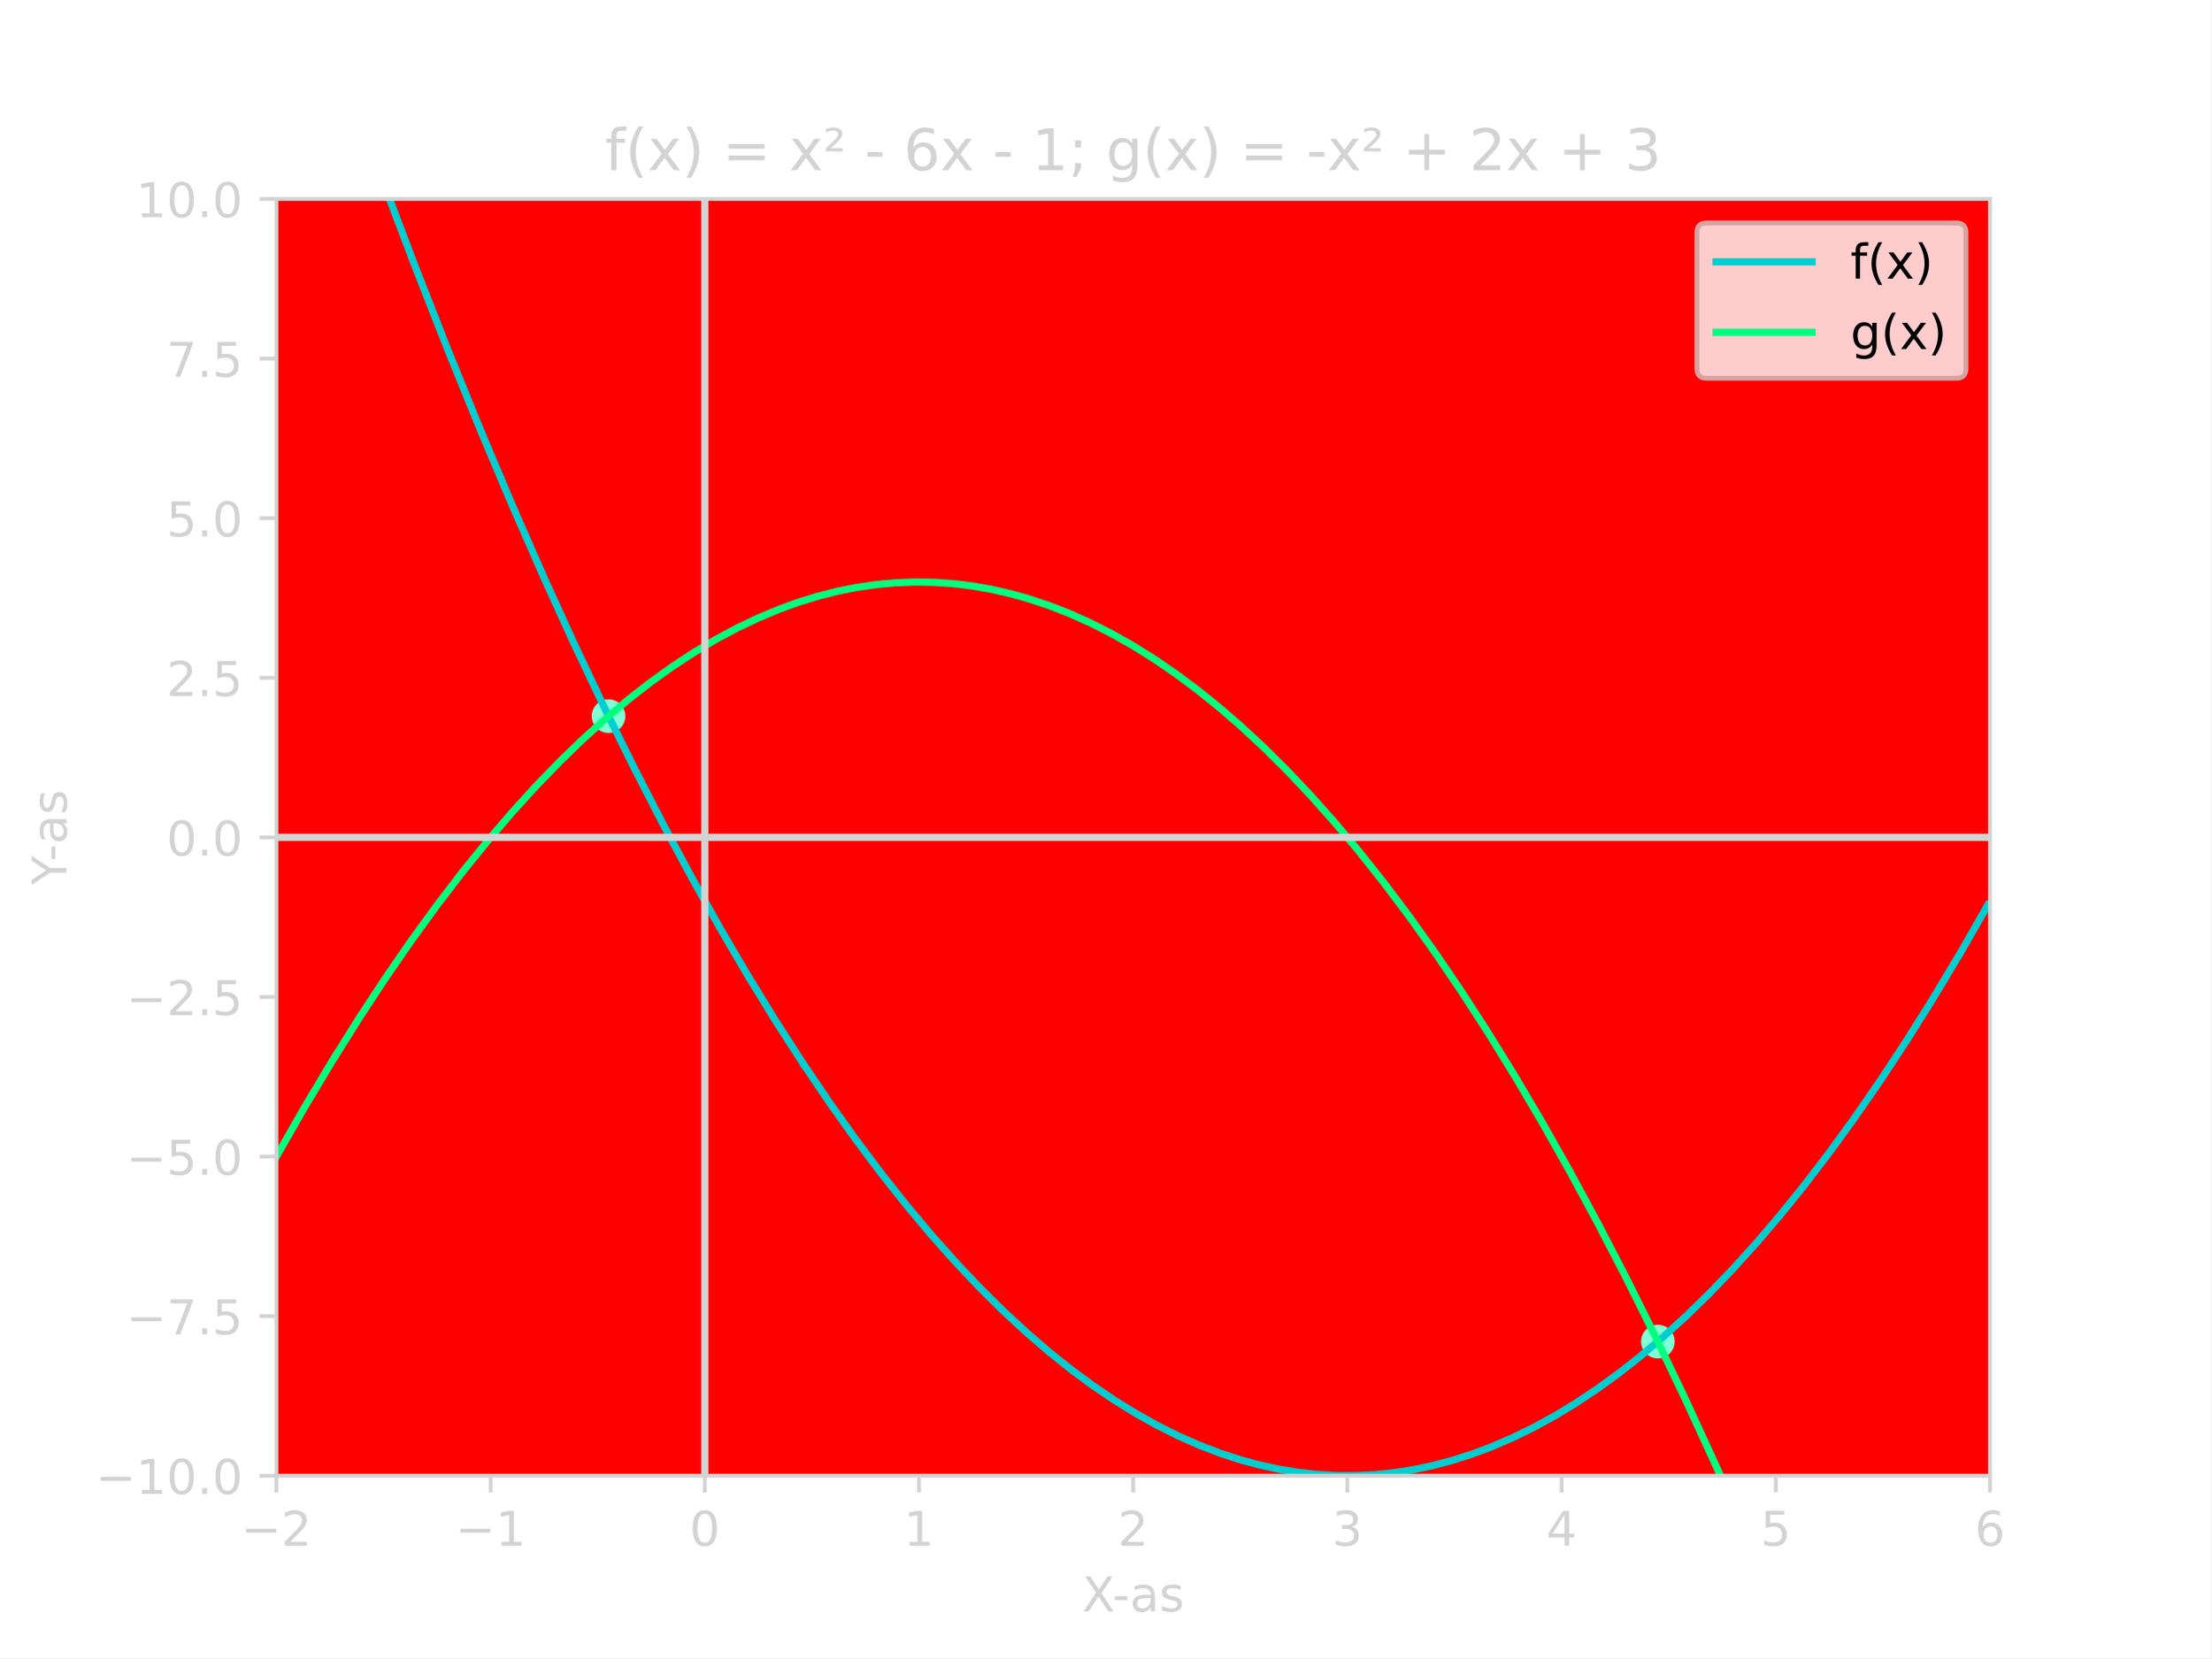
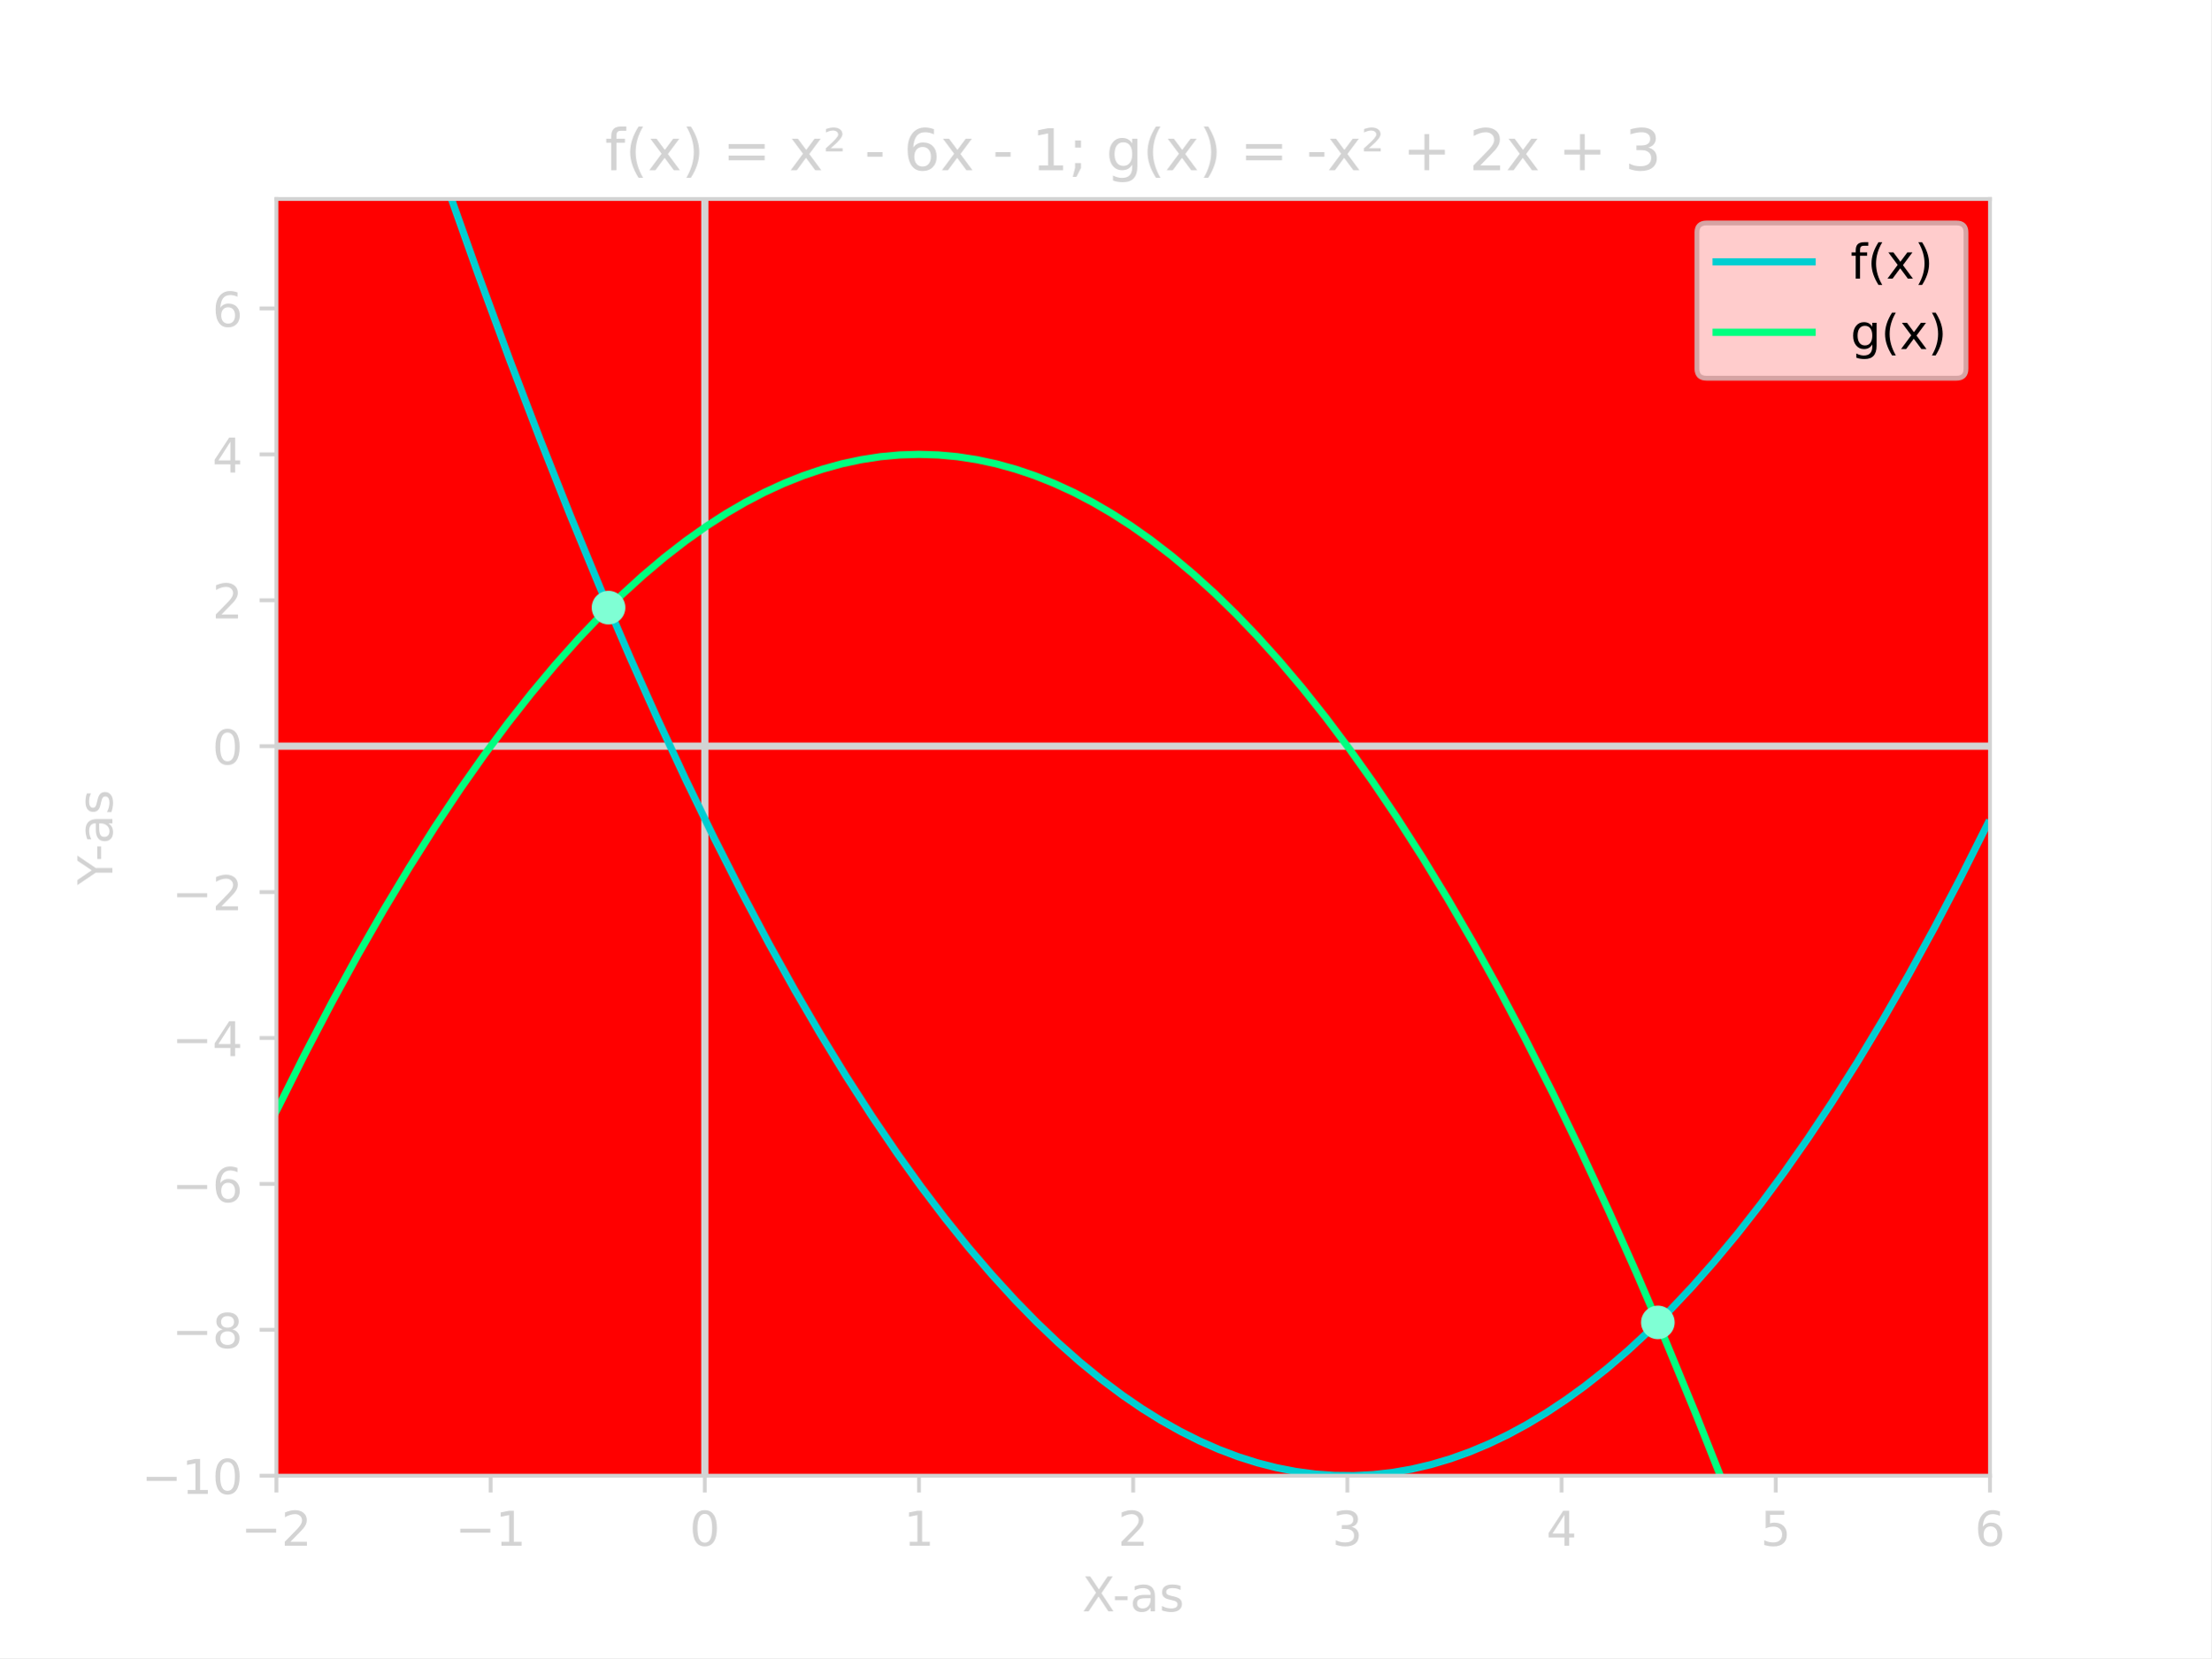
<svg xmlns="http://www.w3.org/2000/svg" xmlns:xlink="http://www.w3.org/1999/xlink" width="460.8pt" height="345.6pt" viewBox="0 0 460.8 345.6" version="1.1">
  <defs>
    <style type="text/css">*{stroke-linejoin: round; stroke-linecap: butt}</style>
  </defs>
  <g id="figure_1">
    <g id="patch_1">
      <path d="M 0 345.6  L 460.8 345.6  L 460.8 0  L 0 0  z " style="fill: #ffffff" />
    </g>
    <g id="axes_1">
      <g id="patch_2">
        <path d="M 57.6 307.584  L 414.72 307.584  L 414.72 41.472  L 57.6 41.472  z " style="fill: #ff0000" />
      </g>
-       <g id="PathCollection_1">
-         <defs>
-           <path id="m3a61502bee" d="M 0 3  C 0.796 3 1.559 2.684 2.121 2.121  C 2.684 1.559 3 0.796 3 0  C 3 -0.796 2.684 -1.559 2.121 -2.121  C 1.559 -2.684 0.796 -3 0 -3  C -0.796 -3 -1.559 -2.684 -2.121 -2.121  C -2.684 -1.559 -3 -0.796 -3 0  C -3 0.796 -2.684 1.559 -2.121 2.121  C -1.559 2.684 -0.796 3 0 3  z " style="stroke: #7fffd4" />
-         </defs>
-         <g clip-path="url(#pe53ef57e23)">
-           <use xlink:href="#m3a61502bee" x="126.815" y="149.261" style="fill: #7fffd4; stroke: #7fffd4" />
-           <use xlink:href="#m3a61502bee" x="345.505" y="279.629" style="fill: #7fffd4; stroke: #7fffd4" />
-         </g>
+       <g id="LineCollection_1">
+         <path d="M 57.6 155.52  L 414.72 155.52  " clip-path="url(#p150424affe)" style="fill: none; stroke: #d3d3d3; stroke-width: 1.5" />
+       </g>
+       <g id="LineCollection_2">
+         <path d="M 146.88 307.584  L 146.88 41.472  " clip-path="url(#p150424affe)" style="fill: none; stroke: #d3d3d3; stroke-width: 1.5" />
+       </g>
+       <g id="line2d_1">
+         <path d="M 79.707 -1  L 86.17 18.516  L 92.866 38.064  L 99.562 56.928  L 106.258 75.107  L 112.507 91.457  L 118.757 107.211  L 125.006 122.369  L 131.256 136.93  L 137.059 149.918  L 142.862 162.392  L 148.666 174.352  L 154.469 185.797  L 160.272 196.729  L 165.629 206.364  L 170.986 215.561  L 176.342 224.32  L 181.699 232.641  L 187.056 240.524  L 191.966 247.365  L 196.877 253.839  L 201.787 259.944  L 206.698 265.681  L 211.608 271.051  L 216.072 275.613  L 220.536 279.87  L 225 283.824  L 229.464 287.474  L 233.928 290.819  L 237.946 293.57  L 241.963 296.074  L 245.981 298.332  L 249.998 300.344  L 254.016 302.11  L 258.034 303.629  L 262.051 304.902  L 266.069 305.928  L 270.086 306.708  L 274.104 307.242  L 278.122 307.529  L 282.139 307.57  L 286.157 307.365  L 290.174 306.913  L 294.192 306.215  L 298.21 305.271  L 302.227 304.08  L 306.245 302.643  L 310.262 300.96  L 314.28 299.03  L 318.298 296.854  L 322.315 294.432  L 326.333 291.763  L 330.35 288.848  L 334.814 285.32  L 339.278 281.488  L 343.742 277.352  L 348.206 272.912  L 352.67 268.167  L 357.134 263.119  L 362.045 257.214  L 366.955 250.942  L 371.866 244.301  L 376.776 237.292  L 381.686 229.916  L 387.043 221.449  L 392.4 212.544  L 397.757 203.201  L 403.114 193.42  L 408.47 183.202  L 414.274 171.637  L 414.274 171.637  " clip-path="url(#p150424affe)" style="fill: none; stroke: #00ced1; stroke-width: 1.5; stroke-linecap: square" />
+       </g>
+       <g id="line2d_2">
+         <path d="M 57.6 231.552  L 63.403 219.948  L 69.206 208.858  L 74.563 199.077  L 79.92 189.734  L 85.277 180.83  L 90.634 172.363  L 95.99 164.334  L 100.901 157.358  L 105.811 150.751  L 110.722 144.512  L 115.632 138.641  L 120.542 133.138  L 125.006 128.454  L 129.47 124.075  L 133.934 119.999  L 138.398 116.228  L 142.862 112.761  L 147.326 109.598  L 151.344 107.012  L 155.362 104.671  L 159.379 102.577  L 163.397 100.73  L 167.414 99.129  L 171.432 97.774  L 175.45 96.665  L 179.467 95.803  L 183.485 95.187  L 187.502 94.818  L 191.52 94.694  L 195.538 94.818  L 199.555 95.187  L 203.573 95.803  L 207.59 96.665  L 211.608 97.774  L 215.626 99.129  L 219.643 100.73  L 223.661 102.577  L 227.678 104.671  L 231.696 107.012  L 235.714 109.598  L 239.731 112.431  L 244.195 115.868  L 248.659 119.609  L 253.123 123.653  L 257.587 128.002  L 262.051 132.656  L 266.515 137.613  L 271.426 143.417  L 276.336 149.59  L 281.246 156.13  L 286.157 163.038  L 291.067 170.314  L 296.424 178.672  L 301.781 187.467  L 307.138 196.7  L 312.494 206.372  L 317.851 216.481  L 323.654 227.927  L 329.458 239.887  L 335.261 252.36  L 341.064 265.348  L 347.314 279.91  L 353.563 295.068  L 359.813 310.821  L 366.062 327.171  L 372.312 344.117  L 373.21 346.6  L 373.21 346.6  " clip-path="url(#p150424affe)" style="fill: none; stroke: #00ff7f; stroke-width: 1.5; stroke-linecap: square" />
      </g>
      <g id="matplotlib.axis_1">
        <g id="xtick_1">
-           <g id="line2d_1">
+           <g id="line2d_3">
            <defs>
-               <path id="m8396f45850" d="M 0 0  L 0 3.5  " style="stroke: #d3d3d3; stroke-width: 0.8" />
+               <path id="m78f87a40f0" d="M 0 0  L 0 3.5  " style="stroke: #d3d3d3; stroke-width: 0.8" />
            </defs>
            <g>
-               <use xlink:href="#m8396f45850" x="57.6" y="307.584" style="fill: #d3d3d3; stroke: #d3d3d3; stroke-width: 0.8" />
+               <use xlink:href="#m78f87a40f0" x="57.6" y="307.584" style="fill: #d3d3d3; stroke: #d3d3d3; stroke-width: 0.8" />
            </g>
          </g>
          <g id="text_1">
-             <g style="fill: #d3d3d3" transform="translate(50.22891 322.1824)scale(0.1 -0.1)">
+             <g style="fill: #d3d3d3" transform="translate(50.22891 322.1824) scale(0.1 -0.1)">
              <defs>
                <path id="DejaVuSans-2212" d="M 678 2272  L 4684 2272  L 4684 1741  L 678 1741  L 678 2272  z " transform="scale(0.015625)" />
                <path id="DejaVuSans-32" d="M 1228 531  L 3431 531  L 3431 0  L 469 0  L 469 531  Q 828 903 1448 1529  Q 2069 2156 2228 2338  Q 2531 2678 2651 2914  Q 2772 3150 2772 3378  Q 2772 3750 2511 3984  Q 2250 4219 1831 4219  Q 1534 4219 1204 4116  Q 875 4013 500 3803  L 500 4441  Q 881 4594 1212 4672  Q 1544 4750 1819 4750  Q 2544 4750 2975 4387  Q 3406 4025 3406 3419  Q 3406 3131 3298 2873  Q 3191 2616 2906 2266  Q 2828 2175 2409 1742  Q 1991 1309 1228 531  z " transform="scale(0.015625)" />
              </defs>
              <use xlink:href="#DejaVuSans-2212" />
              <use xlink:href="#DejaVuSans-32" x="83.789" />
            </g>
          </g>
        </g>
        <g id="xtick_2">
-           <g id="line2d_2">
-             <g>
-               <use xlink:href="#m8396f45850" x="102.24" y="307.584" style="fill: #d3d3d3; stroke: #d3d3d3; stroke-width: 0.8" />
+           <g id="line2d_4">
+             <g>
+               <use xlink:href="#m78f87a40f0" x="102.24" y="307.584" style="fill: #d3d3d3; stroke: #d3d3d3; stroke-width: 0.8" />
            </g>
          </g>
          <g id="text_2">
-             <g style="fill: #d3d3d3" transform="translate(94.86891 322.1824)scale(0.1 -0.1)">
+             <g style="fill: #d3d3d3" transform="translate(94.86891 322.1824) scale(0.1 -0.1)">
              <defs>
                <path id="DejaVuSans-31" d="M 794 531  L 1825 531  L 1825 4091  L 703 3866  L 703 4441  L 1819 4666  L 2450 4666  L 2450 531  L 3481 531  L 3481 0  L 794 0  L 794 531  z " transform="scale(0.015625)" />
              </defs>
              <use xlink:href="#DejaVuSans-2212" />
              <use xlink:href="#DejaVuSans-31" x="83.789" />
            </g>
          </g>
        </g>
        <g id="xtick_3">
-           <g id="line2d_3">
-             <g>
-               <use xlink:href="#m8396f45850" x="146.88" y="307.584" style="fill: #d3d3d3; stroke: #d3d3d3; stroke-width: 0.8" />
+           <g id="line2d_5">
+             <g>
+               <use xlink:href="#m78f87a40f0" x="146.88" y="307.584" style="fill: #d3d3d3; stroke: #d3d3d3; stroke-width: 0.8" />
            </g>
          </g>
          <g id="text_3">
-             <g style="fill: #d3d3d3" transform="translate(143.6987 322.1824)scale(0.1 -0.1)">
+             <g style="fill: #d3d3d3" transform="translate(143.6987 322.1824) scale(0.1 -0.1)">
              <defs>
                <path id="DejaVuSans-30" d="M 2034 4250  Q 1547 4250 1301 3770  Q 1056 3291 1056 2328  Q 1056 1369 1301 889  Q 1547 409 2034 409  Q 2525 409 2770 889  Q 3016 1369 3016 2328  Q 3016 3291 2770 3770  Q 2525 4250 2034 4250  z M 2034 4750  Q 2819 4750 3233 4129  Q 3647 3509 3647 2328  Q 3647 1150 3233 529  Q 2819 -91 2034 -91  Q 1250 -91 836 529  Q 422 1150 422 2328  Q 422 3509 836 4129  Q 1250 4750 2034 4750  z " transform="scale(0.015625)" />
              </defs>
              <use xlink:href="#DejaVuSans-30" />
            </g>
          </g>
        </g>
        <g id="xtick_4">
-           <g id="line2d_4">
-             <g>
-               <use xlink:href="#m8396f45850" x="191.52" y="307.584" style="fill: #d3d3d3; stroke: #d3d3d3; stroke-width: 0.8" />
+           <g id="line2d_6">
+             <g>
+               <use xlink:href="#m78f87a40f0" x="191.52" y="307.584" style="fill: #d3d3d3; stroke: #d3d3d3; stroke-width: 0.8" />
            </g>
          </g>
          <g id="text_4">
-             <g style="fill: #d3d3d3" transform="translate(188.3388 322.1824)scale(0.1 -0.1)">
+             <g style="fill: #d3d3d3" transform="translate(188.3388 322.1824) scale(0.1 -0.1)">
              <use xlink:href="#DejaVuSans-31" />
            </g>
          </g>
        </g>
        <g id="xtick_5">
-           <g id="line2d_5">
-             <g>
-               <use xlink:href="#m8396f45850" x="236.16" y="307.584" style="fill: #d3d3d3; stroke: #d3d3d3; stroke-width: 0.8" />
+           <g id="line2d_7">
+             <g>
+               <use xlink:href="#m78f87a40f0" x="236.16" y="307.584" style="fill: #d3d3d3; stroke: #d3d3d3; stroke-width: 0.8" />
            </g>
          </g>
          <g id="text_5">
-             <g style="fill: #d3d3d3" transform="translate(232.9787 322.1824)scale(0.1 -0.1)">
+             <g style="fill: #d3d3d3" transform="translate(232.9787 322.1824) scale(0.1 -0.1)">
              <use xlink:href="#DejaVuSans-32" />
            </g>
          </g>
        </g>
        <g id="xtick_6">
-           <g id="line2d_6">
-             <g>
-               <use xlink:href="#m8396f45850" x="280.8" y="307.584" style="fill: #d3d3d3; stroke: #d3d3d3; stroke-width: 0.8" />
+           <g id="line2d_8">
+             <g>
+               <use xlink:href="#m78f87a40f0" x="280.8" y="307.584" style="fill: #d3d3d3; stroke: #d3d3d3; stroke-width: 0.8" />
            </g>
          </g>
          <g id="text_6">
-             <g style="fill: #d3d3d3" transform="translate(277.6187 322.1824)scale(0.1 -0.1)">
+             <g style="fill: #d3d3d3" transform="translate(277.6187 322.1824) scale(0.1 -0.1)">
              <defs>
                <path id="DejaVuSans-33" d="M 2597 2516  Q 3050 2419 3304 2112  Q 3559 1806 3559 1356  Q 3559 666 3084 287  Q 2609 -91 1734 -91  Q 1441 -91 1130 -33  Q 819 25 488 141  L 488 750  Q 750 597 1062 519  Q 1375 441 1716 441  Q 2309 441 2620 675  Q 2931 909 2931 1356  Q 2931 1769 2642 2001  Q 2353 2234 1838 2234  L 1294 2234  L 1294 2753  L 1863 2753  Q 2328 2753 2575 2939  Q 2822 3125 2822 3475  Q 2822 3834 2567 4026  Q 2313 4219 1838 4219  Q 1578 4219 1281 4162  Q 984 4106 628 3988  L 628 4550  Q 988 4650 1302 4700  Q 1616 4750 1894 4750  Q 2613 4750 3031 4423  Q 3450 4097 3450 3541  Q 3450 3153 3228 2886  Q 3006 2619 2597 2516  z " transform="scale(0.015625)" />
              </defs>
              <use xlink:href="#DejaVuSans-33" />
            </g>
          </g>
        </g>
        <g id="xtick_7">
-           <g id="line2d_7">
-             <g>
-               <use xlink:href="#m8396f45850" x="325.44" y="307.584" style="fill: #d3d3d3; stroke: #d3d3d3; stroke-width: 0.8" />
+           <g id="line2d_9">
+             <g>
+               <use xlink:href="#m78f87a40f0" x="325.44" y="307.584" style="fill: #d3d3d3; stroke: #d3d3d3; stroke-width: 0.8" />
            </g>
          </g>
          <g id="text_7">
-             <g style="fill: #d3d3d3" transform="translate(322.2588 322.1824)scale(0.1 -0.1)">
+             <g style="fill: #d3d3d3" transform="translate(322.2588 322.1824) scale(0.1 -0.1)">
              <defs>
                <path id="DejaVuSans-34" d="M 2419 4116  L 825 1625  L 2419 1625  L 2419 4116  z M 2253 4666  L 3047 4666  L 3047 1625  L 3713 1625  L 3713 1100  L 3047 1100  L 3047 0  L 2419 0  L 2419 1100  L 313 1100  L 313 1709  L 2253 4666  z " transform="scale(0.015625)" />
              </defs>
              <use xlink:href="#DejaVuSans-34" />
            </g>
          </g>
        </g>
        <g id="xtick_8">
-           <g id="line2d_8">
-             <g>
-               <use xlink:href="#m8396f45850" x="370.08" y="307.584" style="fill: #d3d3d3; stroke: #d3d3d3; stroke-width: 0.8" />
+           <g id="line2d_10">
+             <g>
+               <use xlink:href="#m78f87a40f0" x="370.08" y="307.584" style="fill: #d3d3d3; stroke: #d3d3d3; stroke-width: 0.8" />
            </g>
          </g>
          <g id="text_8">
-             <g style="fill: #d3d3d3" transform="translate(366.8988 322.1824)scale(0.1 -0.1)">
+             <g style="fill: #d3d3d3" transform="translate(366.8988 322.1824) scale(0.1 -0.1)">
              <defs>
                <path id="DejaVuSans-35" d="M 691 4666  L 3169 4666  L 3169 4134  L 1269 4134  L 1269 2991  Q 1406 3038 1543 3061  Q 1681 3084 1819 3084  Q 2600 3084 3056 2656  Q 3513 2228 3513 1497  Q 3513 744 3044 326  Q 2575 -91 1722 -91  Q 1428 -91 1123 -41  Q 819 9 494 109  L 494 744  Q 775 591 1075 516  Q 1375 441 1709 441  Q 2250 441 2565 725  Q 2881 1009 2881 1497  Q 2881 1984 2565 2268  Q 2250 2553 1709 2553  Q 1456 2553 1204 2497  Q 953 2441 691 2322  L 691 4666  z " transform="scale(0.015625)" />
              </defs>
              <use xlink:href="#DejaVuSans-35" />
            </g>
          </g>
        </g>
        <g id="xtick_9">
-           <g id="line2d_9">
-             <g>
-               <use xlink:href="#m8396f45850" x="414.72" y="307.584" style="fill: #d3d3d3; stroke: #d3d3d3; stroke-width: 0.8" />
+           <g id="line2d_11">
+             <g>
+               <use xlink:href="#m78f87a40f0" x="414.72" y="307.584" style="fill: #d3d3d3; stroke: #d3d3d3; stroke-width: 0.8" />
            </g>
          </g>
          <g id="text_9">
-             <g style="fill: #d3d3d3" transform="translate(411.5387 322.1824)scale(0.1 -0.1)">
+             <g style="fill: #d3d3d3" transform="translate(411.5387 322.1824) scale(0.1 -0.1)">
              <defs>
                <path id="DejaVuSans-36" d="M 2113 2584  Q 1688 2584 1439 2293  Q 1191 2003 1191 1497  Q 1191 994 1439 701  Q 1688 409 2113 409  Q 2538 409 2786 701  Q 3034 994 3034 1497  Q 3034 2003 2786 2293  Q 2538 2584 2113 2584  z M 3366 4563  L 3366 3988  Q 3128 4100 2886 4159  Q 2644 4219 2406 4219  Q 1781 4219 1451 3797  Q 1122 3375 1075 2522  Q 1259 2794 1537 2939  Q 1816 3084 2150 3084  Q 2853 3084 3261 2657  Q 3669 2231 3669 1497  Q 3669 778 3244 343  Q 2819 -91 2113 -91  Q 1303 -91 875 529  Q 447 1150 447 2328  Q 447 3434 972 4092  Q 1497 4750 2381 4750  Q 2619 4750 2861 4703  Q 3103 4656 3366 4563  z " transform="scale(0.015625)" />
              </defs>
              <use xlink:href="#DejaVuSans-36" />
            </g>
          </g>
        </g>
        <g id="text_10">
-           <g style="fill: #d3d3d3" transform="translate(225.5123 335.8606)scale(0.1 -0.1)">
+           <g style="fill: #d3d3d3" transform="translate(225.5123 335.8606) scale(0.1 -0.1)">
            <defs>
              <path id="DejaVuSans-58" d="M 403 4666  L 1081 4666  L 2241 2931  L 3406 4666  L 4084 4666  L 2584 2425  L 4184 0  L 3506 0  L 2194 1984  L 872 0  L 191 0  L 1856 2491  L 403 4666  z " transform="scale(0.015625)" />
              <path id="DejaVuSans-2d" d="M 313 2009  L 1997 2009  L 1997 1497  L 313 1497  L 313 2009  z " transform="scale(0.015625)" />
              <path id="DejaVuSans-61" d="M 2194 1759  Q 1497 1759 1228 1600  Q 959 1441 959 1056  Q 959 750 1161 570  Q 1363 391 1709 391  Q 2188 391 2477 730  Q 2766 1069 2766 1631  L 2766 1759  L 2194 1759  z M 3341 1997  L 3341 0  L 2766 0  L 2766 531  Q 2569 213 2275 61  Q 1981 -91 1556 -91  Q 1019 -91 701 211  Q 384 513 384 1019  Q 384 1609 779 1909  Q 1175 2209 1959 2209  L 2766 2209  L 2766 2266  Q 2766 2663 2505 2880  Q 2244 3097 1772 3097  Q 1472 3097 1187 3025  Q 903 2953 641 2809  L 641 3341  Q 956 3463 1253 3523  Q 1550 3584 1831 3584  Q 2591 3584 2966 3190  Q 3341 2797 3341 1997  z " transform="scale(0.015625)" />
              <path id="DejaVuSans-73" d="M 2834 3397  L 2834 2853  Q 2591 2978 2328 3040  Q 2066 3103 1784 3103  Q 1356 3103 1142 2972  Q 928 2841 928 2578  Q 928 2378 1081 2264  Q 1234 2150 1697 2047  L 1894 2003  Q 2506 1872 2764 1633  Q 3022 1394 3022 966  Q 3022 478 2636 193  Q 2250 -91 1575 -91  Q 1294 -91 989 -36  Q 684 19 347 128  L 347 722  Q 666 556 975 473  Q 1284 391 1588 391  Q 1994 391 2212 530  Q 2431 669 2431 922  Q 2431 1156 2273 1281  Q 2116 1406 1581 1522  L 1381 1569  Q 847 1681 609 1914  Q 372 2147 372 2553  Q 372 3047 722 3315  Q 1072 3584 1716 3584  Q 2034 3584 2315 3537  Q 2597 3491 2834 3397  z " transform="scale(0.015625)" />
            </defs>
            <use xlink:href="#DejaVuSans-58" />
            <use xlink:href="#DejaVuSans-2d" x="63.506" />
            <use xlink:href="#DejaVuSans-61" x="99.59" />
            <use xlink:href="#DejaVuSans-73" x="160.869" />
          </g>
        </g>
      </g>
      <g id="matplotlib.axis_2">
        <g id="ytick_1">
-           <g id="line2d_10">
+           <g id="line2d_12">
            <defs>
-               <path id="m4b21b7a017" d="M 0 0  L -3.5 0  " style="stroke: #d3d3d3; stroke-width: 0.8" />
+               <path id="m4e0ef1c7c1" d="M 0 0  L -3.5 0  " style="stroke: #d3d3d3; stroke-width: 0.8" />
            </defs>
            <g>
-               <use xlink:href="#m4b21b7a017" x="57.6" y="307.584" style="fill: #d3d3d3; stroke: #d3d3d3; stroke-width: 0.8" />
+               <use xlink:href="#m4e0ef1c7c1" x="57.6" y="307.584" style="fill: #d3d3d3; stroke: #d3d3d3; stroke-width: 0.8" />
            </g>
          </g>
          <g id="text_11">
-             <g style="fill: #d3d3d3" transform="translate(19.95469 311.3832)scale(0.1 -0.1)">
-               <defs>
-                 <path id="DejaVuSans-2e" d="M 684 794  L 1344 794  L 1344 0  L 684 0  L 684 794  z " transform="scale(0.015625)" />
-               </defs>
+             <g style="fill: #d3d3d3" transform="translate(29.49531 311.3832) scale(0.1 -0.1)">
              <use xlink:href="#DejaVuSans-2212" />
              <use xlink:href="#DejaVuSans-31" x="83.789" />
              <use xlink:href="#DejaVuSans-30" x="147.412" />
-               <use xlink:href="#DejaVuSans-2e" x="211.035" />
-               <use xlink:href="#DejaVuSans-30" x="242.822" />
            </g>
          </g>
        </g>
        <g id="ytick_2">
-           <g id="line2d_11">
-             <g>
-               <use xlink:href="#m4b21b7a017" x="57.6" y="274.32" style="fill: #d3d3d3; stroke: #d3d3d3; stroke-width: 0.8" />
+           <g id="line2d_13">
+             <g>
+               <use xlink:href="#m4e0ef1c7c1" x="57.6" y="277.171" style="fill: #d3d3d3; stroke: #d3d3d3; stroke-width: 0.8" />
            </g>
          </g>
          <g id="text_12">
-             <g style="fill: #d3d3d3" transform="translate(26.31719 278.1192)scale(0.1 -0.1)">
-               <defs>
-                 <path id="DejaVuSans-37" d="M 525 4666  L 3525 4666  L 3525 4397  L 1831 0  L 1172 0  L 2766 4134  L 525 4134  L 525 4666  z " transform="scale(0.015625)" />
-               </defs>
-               <use xlink:href="#DejaVuSans-2212" />
-               <use xlink:href="#DejaVuSans-37" x="83.789" />
-               <use xlink:href="#DejaVuSans-2e" x="147.412" />
-               <use xlink:href="#DejaVuSans-35" x="179.199" />
+             <g style="fill: #d3d3d3" transform="translate(35.85781 280.9704) scale(0.1 -0.1)">
+               <defs>
+                 <path id="DejaVuSans-38" d="M 2034 2216  Q 1584 2216 1326 1975  Q 1069 1734 1069 1313  Q 1069 891 1326 650  Q 1584 409 2034 409  Q 2484 409 2743 651  Q 3003 894 3003 1313  Q 3003 1734 2745 1975  Q 2488 2216 2034 2216  z M 1403 2484  Q 997 2584 770 2862  Q 544 3141 544 3541  Q 544 4100 942 4425  Q 1341 4750 2034 4750  Q 2731 4750 3128 4425  Q 3525 4100 3525 3541  Q 3525 3141 3298 2862  Q 3072 2584 2669 2484  Q 3125 2378 3379 2068  Q 3634 1759 3634 1313  Q 3634 634 3220 271  Q 2806 -91 2034 -91  Q 1263 -91 848 271  Q 434 634 434 1313  Q 434 1759 690 2068  Q 947 2378 1403 2484  z M 1172 3481  Q 1172 3119 1398 2916  Q 1625 2713 2034 2713  Q 2441 2713 2670 2916  Q 2900 3119 2900 3481  Q 2900 3844 2670 4047  Q 2441 4250 2034 4250  Q 1625 4250 1398 4047  Q 1172 3844 1172 3481  z " transform="scale(0.015625)" />
+               </defs>
+               <use xlink:href="#DejaVuSans-2212" />
+               <use xlink:href="#DejaVuSans-38" x="83.789" />
            </g>
          </g>
        </g>
        <g id="ytick_3">
-           <g id="line2d_12">
-             <g>
-               <use xlink:href="#m4b21b7a017" x="57.6" y="241.056" style="fill: #d3d3d3; stroke: #d3d3d3; stroke-width: 0.8" />
+           <g id="line2d_14">
+             <g>
+               <use xlink:href="#m4e0ef1c7c1" x="57.6" y="246.758" style="fill: #d3d3d3; stroke: #d3d3d3; stroke-width: 0.8" />
            </g>
          </g>
          <g id="text_13">
-             <g style="fill: #d3d3d3" transform="translate(26.31719 244.8552)scale(0.1 -0.1)">
-               <use xlink:href="#DejaVuSans-2212" />
-               <use xlink:href="#DejaVuSans-35" x="83.789" />
-               <use xlink:href="#DejaVuSans-2e" x="147.412" />
-               <use xlink:href="#DejaVuSans-30" x="179.199" />
+             <g style="fill: #d3d3d3" transform="translate(35.85781 250.5576) scale(0.1 -0.1)">
+               <use xlink:href="#DejaVuSans-2212" />
+               <use xlink:href="#DejaVuSans-36" x="83.789" />
            </g>
          </g>
        </g>
        <g id="ytick_4">
-           <g id="line2d_13">
-             <g>
-               <use xlink:href="#m4b21b7a017" x="57.6" y="207.792" style="fill: #d3d3d3; stroke: #d3d3d3; stroke-width: 0.8" />
+           <g id="line2d_15">
+             <g>
+               <use xlink:href="#m4e0ef1c7c1" x="57.6" y="216.346" style="fill: #d3d3d3; stroke: #d3d3d3; stroke-width: 0.8" />
            </g>
          </g>
          <g id="text_14">
-             <g style="fill: #d3d3d3" transform="translate(26.31719 211.5912)scale(0.1 -0.1)">
+             <g style="fill: #d3d3d3" transform="translate(35.85781 220.1448) scale(0.1 -0.1)">
+               <use xlink:href="#DejaVuSans-2212" />
+               <use xlink:href="#DejaVuSans-34" x="83.789" />
+             </g>
+           </g>
+         </g>
+         <g id="ytick_5">
+           <g id="line2d_16">
+             <g>
+               <use xlink:href="#m4e0ef1c7c1" x="57.6" y="185.933" style="fill: #d3d3d3; stroke: #d3d3d3; stroke-width: 0.8" />
+             </g>
+           </g>
+           <g id="text_15">
+             <g style="fill: #d3d3d3" transform="translate(35.85781 189.732) scale(0.1 -0.1)">
              <use xlink:href="#DejaVuSans-2212" />
              <use xlink:href="#DejaVuSans-32" x="83.789" />
-               <use xlink:href="#DejaVuSans-2e" x="147.412" />
-               <use xlink:href="#DejaVuSans-35" x="179.199" />
-             </g>
-           </g>
-         </g>
-         <g id="ytick_5">
-           <g id="line2d_14">
-             <g>
-               <use xlink:href="#m4b21b7a017" x="57.6" y="174.528" style="fill: #d3d3d3; stroke: #d3d3d3; stroke-width: 0.8" />
-             </g>
-           </g>
-           <g id="text_15">
-             <g style="fill: #d3d3d3" transform="translate(34.69687 178.3272)scale(0.1 -0.1)">
+             </g>
+           </g>
+         </g>
+         <g id="ytick_6">
+           <g id="line2d_17">
+             <g>
+               <use xlink:href="#m4e0ef1c7c1" x="57.6" y="155.52" style="fill: #d3d3d3; stroke: #d3d3d3; stroke-width: 0.8" />
+             </g>
+           </g>
+           <g id="text_16">
+             <g style="fill: #d3d3d3" transform="translate(44.2375 159.3192) scale(0.1 -0.1)">
              <use xlink:href="#DejaVuSans-30" />
-               <use xlink:href="#DejaVuSans-2e" x="63.623" />
-               <use xlink:href="#DejaVuSans-30" x="95.41" />
-             </g>
-           </g>
-         </g>
-         <g id="ytick_6">
-           <g id="line2d_15">
-             <g>
-               <use xlink:href="#m4b21b7a017" x="57.6" y="141.264" style="fill: #d3d3d3; stroke: #d3d3d3; stroke-width: 0.8" />
-             </g>
-           </g>
-           <g id="text_16">
-             <g style="fill: #d3d3d3" transform="translate(34.69687 145.0632)scale(0.1 -0.1)">
+             </g>
+           </g>
+         </g>
+         <g id="ytick_7">
+           <g id="line2d_18">
+             <g>
+               <use xlink:href="#m4e0ef1c7c1" x="57.6" y="125.107" style="fill: #d3d3d3; stroke: #d3d3d3; stroke-width: 0.8" />
+             </g>
+           </g>
+           <g id="text_17">
+             <g style="fill: #d3d3d3" transform="translate(44.2375 128.9064) scale(0.1 -0.1)">
              <use xlink:href="#DejaVuSans-32" />
-               <use xlink:href="#DejaVuSans-2e" x="63.623" />
-               <use xlink:href="#DejaVuSans-35" x="95.41" />
-             </g>
-           </g>
-         </g>
-         <g id="ytick_7">
-           <g id="line2d_16">
-             <g>
-               <use xlink:href="#m4b21b7a017" x="57.6" y="108" style="fill: #d3d3d3; stroke: #d3d3d3; stroke-width: 0.8" />
-             </g>
-           </g>
-           <g id="text_17">
-             <g style="fill: #d3d3d3" transform="translate(34.69687 111.7992)scale(0.1 -0.1)">
-               <use xlink:href="#DejaVuSans-35" />
-               <use xlink:href="#DejaVuSans-2e" x="63.623" />
-               <use xlink:href="#DejaVuSans-30" x="95.41" />
            </g>
          </g>
        </g>
        <g id="ytick_8">
-           <g id="line2d_17">
-             <g>
-               <use xlink:href="#m4b21b7a017" x="57.6" y="74.736" style="fill: #d3d3d3; stroke: #d3d3d3; stroke-width: 0.8" />
+           <g id="line2d_19">
+             <g>
+               <use xlink:href="#m4e0ef1c7c1" x="57.6" y="94.694" style="fill: #d3d3d3; stroke: #d3d3d3; stroke-width: 0.8" />
            </g>
          </g>
          <g id="text_18">
-             <g style="fill: #d3d3d3" transform="translate(34.69687 78.53522)scale(0.1 -0.1)">
-               <use xlink:href="#DejaVuSans-37" />
-               <use xlink:href="#DejaVuSans-2e" x="63.623" />
-               <use xlink:href="#DejaVuSans-35" x="95.41" />
+             <g style="fill: #d3d3d3" transform="translate(44.2375 98.49362) scale(0.1 -0.1)">
+               <use xlink:href="#DejaVuSans-34" />
            </g>
          </g>
        </g>
        <g id="ytick_9">
-           <g id="line2d_18">
-             <g>
-               <use xlink:href="#m4b21b7a017" x="57.6" y="41.472" style="fill: #d3d3d3; stroke: #d3d3d3; stroke-width: 0.8" />
+           <g id="line2d_20">
+             <g>
+               <use xlink:href="#m4e0ef1c7c1" x="57.6" y="64.282" style="fill: #d3d3d3; stroke: #d3d3d3; stroke-width: 0.8" />
            </g>
          </g>
          <g id="text_19">
-             <g style="fill: #d3d3d3" transform="translate(28.33438 45.27122)scale(0.1 -0.1)">
-               <use xlink:href="#DejaVuSans-31" />
-               <use xlink:href="#DejaVuSans-30" x="63.623" />
-               <use xlink:href="#DejaVuSans-2e" x="127.246" />
-               <use xlink:href="#DejaVuSans-30" x="159.033" />
+             <g style="fill: #d3d3d3" transform="translate(44.2375 68.08082) scale(0.1 -0.1)">
+               <use xlink:href="#DejaVuSans-36" />
            </g>
          </g>
        </g>
        <g id="text_20">
-           <g style="fill: #d3d3d3" transform="translate(13.875 184.4608)rotate(-90)scale(0.1 -0.1)">
+           <g style="fill: #d3d3d3" transform="translate(23.41562 184.4608) rotate(-90) scale(0.1 -0.1)">
            <defs>
              <path id="DejaVuSans-59" d="M -13 4666  L 666 4666  L 1959 2747  L 3244 4666  L 3922 4666  L 2272 2222  L 2272 0  L 1638 0  L 1638 2222  L -13 4666  z " transform="scale(0.015625)" />
            </defs>
            <use xlink:href="#DejaVuSans-59" />
            <use xlink:href="#DejaVuSans-2d" x="49.209" />
            <use xlink:href="#DejaVuSans-61" x="85.293" />
            <use xlink:href="#DejaVuSans-73" x="146.572" />
          </g>
        </g>
      </g>
-       <g id="line2d_19">
-         <path d="M 65.822 -1  L 72.778 18.645  L 79.92 38.146  L 86.616 55.809  L 93.312 72.873  L 100.008 89.339  L 106.704 105.206  L 113.4 120.474  L 119.65 134.184  L 125.899 147.373  L 132.149 160.04  L 138.398 172.185  L 144.202 182.996  L 150.005 193.357  L 155.808 203.268  L 161.611 212.73  L 167.414 221.742  L 172.771 229.661  L 178.128 237.197  L 183.485 244.35  L 188.842 251.12  L 194.198 257.507  L 199.109 263.025  L 204.019 268.221  L 208.93 273.095  L 213.84 277.646  L 218.75 281.876  L 223.214 285.442  L 227.678 288.742  L 232.142 291.776  L 236.606 294.543  L 241.07 297.045  L 245.534 299.28  L 249.998 301.249  L 254.462 302.952  L 258.48 304.258  L 262.498 305.347  L 266.515 306.222  L 270.533 306.88  L 274.55 307.323  L 278.568 307.551  L 282.586 307.563  L 286.603 307.359  L 290.621 306.94  L 294.638 306.305  L 298.656 305.455  L 302.674 304.389  L 306.691 303.108  L 310.709 301.611  L 315.173 299.695  L 319.637 297.513  L 324.101 295.065  L 328.565 292.35  L 333.029 289.37  L 337.493 286.123  L 341.957 282.611  L 346.421 278.832  L 351.331 274.368  L 356.242 269.582  L 361.152 264.474  L 366.062 259.044  L 370.973 253.292  L 375.883 247.218  L 381.24 240.224  L 386.597 232.848  L 391.954 225.088  L 397.31 216.945  L 402.667 208.419  L 408.47 198.75  L 414.274 188.631  L 414.274 188.631  " clip-path="url(#pe53ef57e23)" style="fill: none; stroke: #00ced1; stroke-width: 1.5; stroke-linecap: square" />
-       </g>
-       <g id="line2d_20">
-         <path d="M 57.6 241.056  L 63.403 230.902  L 69.206 221.199  L 75.01 211.945  L 80.366 203.802  L 85.723 196.042  L 91.08 188.665  L 96.437 181.672  L 101.794 175.062  L 106.704 169.339  L 111.614 163.938  L 116.525 158.859  L 121.435 154.103  L 126.346 149.668  L 131.256 145.555  L 135.72 142.096  L 140.184 138.902  L 144.648 135.975  L 149.112 133.314  L 153.576 130.919  L 158.04 128.79  L 162.504 126.927  L 166.522 125.478  L 170.539 124.245  L 174.557 123.227  L 178.574 122.425  L 182.592 121.838  L 186.61 121.467  L 190.627 121.311  L 194.645 121.371  L 198.662 121.646  L 202.68 122.137  L 206.698 122.844  L 210.715 123.766  L 214.733 124.903  L 218.75 126.257  L 222.768 127.825  L 227.232 129.821  L 231.696 132.083  L 236.16 134.611  L 240.624 137.405  L 245.088 140.466  L 249.552 143.792  L 254.016 147.385  L 258.48 151.243  L 263.39 155.795  L 268.301 160.669  L 273.211 165.865  L 278.122 171.383  L 283.032 177.222  L 288.389 183.96  L 293.746 191.081  L 299.102 198.586  L 304.459 206.473  L 309.816 214.744  L 315.619 224.137  L 321.422 233.979  L 327.226 244.271  L 333.029 255.012  L 338.832 266.204  L 345.082 278.759  L 351.331 291.835  L 357.581 305.434  L 363.83 319.554  L 370.08 334.195  L 375.208 346.6  L 375.208 346.6  " clip-path="url(#pe53ef57e23)" style="fill: none; stroke: #00ff7f; stroke-width: 1.5; stroke-linecap: square" />
-       </g>
-       <g id="LineCollection_1">
-         <path d="M 57.6 174.528  L 414.72 174.528  " clip-path="url(#pe53ef57e23)" style="fill: none; stroke: #d3d3d3; stroke-width: 1.5" />
-       </g>
-       <g id="LineCollection_2">
-         <path d="M 146.88 307.584  L 146.88 41.472  " clip-path="url(#pe53ef57e23)" style="fill: none; stroke: #d3d3d3; stroke-width: 1.5" />
+       <g id="PathCollection_1">
+         <defs>
+           <path id="m23a145ed99" d="M 0 3  C 0.796 3 1.559 2.684 2.121 2.121  C 2.684 1.559 3 0.796 3 0  C 3 -0.796 2.684 -1.559 2.121 -2.121  C 1.559 -2.684 0.796 -3 0 -3  C -0.796 -3 -1.559 -2.684 -2.121 -2.121  C -2.684 -1.559 -3 -0.796 -3 0  C -3 0.796 -2.684 1.559 -2.121 2.121  C -1.559 2.684 -0.796 3 0 3  z " style="stroke: #7fffd4" />
+         </defs>
+         <g clip-path="url(#p150424affe)">
+           <use xlink:href="#m23a145ed99" x="126.815" y="126.643" style="fill: #7fffd4; stroke: #7fffd4" />
+         </g>
+       </g>
+       <g id="PathCollection_2">
+         <g clip-path="url(#p150424affe)">
+           <use xlink:href="#m23a145ed99" x="345.505" y="275.635" style="fill: #7fffd4; stroke: #7fffd4" />
+         </g>
      </g>
      <g id="patch_3">
        <path d="M 57.6 307.584  L 57.6 41.472  " style="fill: none; stroke: #d3d3d3; stroke-width: 0.8; stroke-linejoin: miter; stroke-linecap: square" />
      </g>
      <g id="patch_4">
        <path d="M 414.72 307.584  L 414.72 41.472  " style="fill: none; stroke: #d3d3d3; stroke-width: 0.8; stroke-linejoin: miter; stroke-linecap: square" />
      </g>
      <g id="patch_5">
        <path d="M 57.6 307.584  L 414.72 307.584  " style="fill: none; stroke: #d3d3d3; stroke-width: 0.8; stroke-linejoin: miter; stroke-linecap: square" />
      </g>
      <g id="patch_6">
        <path d="M 57.6 41.472  L 414.72 41.472  " style="fill: none; stroke: #d3d3d3; stroke-width: 0.8; stroke-linejoin: miter; stroke-linecap: square" />
      </g>
      <g id="text_21">
-         <g style="fill: #d3d3d3" transform="translate(126.0703 35.472)scale(0.12 -0.12)">
+         <g style="fill: #d3d3d3" transform="translate(126.0703 35.472) scale(0.12 -0.12)">
          <defs>
            <path id="DejaVuSans-66" d="M 2375 4863  L 2375 4384  L 1825 4384  Q 1516 4384 1395 4259  Q 1275 4134 1275 3809  L 1275 3500  L 2222 3500  L 2222 3053  L 1275 3053  L 1275 0  L 697 0  L 697 3053  L 147 3053  L 147 3500  L 697 3500  L 697 3744  Q 697 4328 969 4595  Q 1241 4863 1831 4863  L 2375 4863  z " transform="scale(0.015625)" />
            <path id="DejaVuSans-28" d="M 1984 4856  Q 1566 4138 1362 3434  Q 1159 2731 1159 2009  Q 1159 1288 1364 580  Q 1569 -128 1984 -844  L 1484 -844  Q 1016 -109 783 600  Q 550 1309 550 2009  Q 550 2706 781 3412  Q 1013 4119 1484 4856  L 1984 4856  z " transform="scale(0.015625)" />
            <path id="DejaVuSans-78" d="M 3513 3500  L 2247 1797  L 3578 0  L 2900 0  L 1881 1375  L 863 0  L 184 0  L 1544 1831  L 300 3500  L 978 3500  L 1906 2253  L 2834 3500  L 3513 3500  z " transform="scale(0.015625)" />
            <path id="DejaVuSans-29" d="M 513 4856  L 1013 4856  Q 1481 4119 1714 3412  Q 1947 2706 1947 2009  Q 1947 1309 1714 600  Q 1481 -109 1013 -844  L 513 -844  Q 928 -128 1133 580  Q 1338 1288 1338 2009  Q 1338 2731 1133 3434  Q 928 4138 513 4856  z " transform="scale(0.015625)" />
            <path id="DejaVuSans-20" transform="scale(0.015625)" />
            <path id="DejaVuSans-3d" d="M 678 2906  L 4684 2906  L 4684 2381  L 678 2381  L 678 2906  z M 678 1631  L 4684 1631  L 4684 1100  L 678 1100  L 678 1631  z " transform="scale(0.015625)" />
            <path id="DejaVuSans-b2" d="M 838 2444  L 2163 2444  L 2163 2088  L 294 2088  L 294 2431  Q 400 2528 597 2703  Q 1672 3656 1672 3950  Q 1672 4156 1509 4282  Q 1347 4409 1081 4409  Q 919 4409 728 4354  Q 538 4300 313 4191  L 313 4575  Q 553 4663 761 4706  Q 969 4750 1147 4750  Q 1600 4750 1872 4544  Q 2144 4338 2144 4000  Q 2144 3566 1109 2678  Q 934 2528 838 2444  z " transform="scale(0.015625)" />
            <path id="DejaVuSans-3b" d="M 750 3309  L 1409 3309  L 1409 2516  L 750 2516  L 750 3309  z M 750 794  L 1409 794  L 1409 256  L 897 -744  L 494 -744  L 750 256  L 750 794  z " transform="scale(0.015625)" />
            <path id="DejaVuSans-67" d="M 2906 1791  Q 2906 2416 2648 2759  Q 2391 3103 1925 3103  Q 1463 3103 1205 2759  Q 947 2416 947 1791  Q 947 1169 1205 825  Q 1463 481 1925 481  Q 2391 481 2648 825  Q 2906 1169 2906 1791  z M 3481 434  Q 3481 -459 3084 -895  Q 2688 -1331 1869 -1331  Q 1566 -1331 1297 -1286  Q 1028 -1241 775 -1147  L 775 -588  Q 1028 -725 1275 -790  Q 1522 -856 1778 -856  Q 2344 -856 2625 -561  Q 2906 -266 2906 331  L 2906 616  Q 2728 306 2450 153  Q 2172 0 1784 0  Q 1141 0 747 490  Q 353 981 353 1791  Q 353 2603 747 3093  Q 1141 3584 1784 3584  Q 2172 3584 2450 3431  Q 2728 3278 2906 2969  L 2906 3500  L 3481 3500  L 3481 434  z " transform="scale(0.015625)" />
            <path id="DejaVuSans-2b" d="M 2944 4013  L 2944 2272  L 4684 2272  L 4684 1741  L 2944 1741  L 2944 0  L 2419 0  L 2419 1741  L 678 1741  L 678 2272  L 2419 2272  L 2419 4013  L 2944 4013  z " transform="scale(0.015625)" />
          </defs>
          <use xlink:href="#DejaVuSans-66" />
          <use xlink:href="#DejaVuSans-28" x="35.205" />
          <use xlink:href="#DejaVuSans-78" x="74.219" />
          <use xlink:href="#DejaVuSans-29" x="133.398" />
          <use xlink:href="#DejaVuSans-20" x="172.412" />
          <use xlink:href="#DejaVuSans-3d" x="204.199" />
          <use xlink:href="#DejaVuSans-20" x="287.988" />
          <use xlink:href="#DejaVuSans-78" x="319.775" />
          <use xlink:href="#DejaVuSans-b2" x="378.955" />
          <use xlink:href="#DejaVuSans-20" x="419.043" />
          <use xlink:href="#DejaVuSans-2d" x="450.83" />
          <use xlink:href="#DejaVuSans-20" x="486.914" />
          <use xlink:href="#DejaVuSans-36" x="518.701" />
          <use xlink:href="#DejaVuSans-78" x="582.324" />
          <use xlink:href="#DejaVuSans-20" x="641.504" />
          <use xlink:href="#DejaVuSans-2d" x="673.291" />
          <use xlink:href="#DejaVuSans-20" x="709.375" />
          <use xlink:href="#DejaVuSans-31" x="741.162" />
          <use xlink:href="#DejaVuSans-3b" x="804.785" />
          <use xlink:href="#DejaVuSans-20" x="838.477" />
          <use xlink:href="#DejaVuSans-67" x="870.264" />
          <use xlink:href="#DejaVuSans-28" x="933.74" />
          <use xlink:href="#DejaVuSans-78" x="972.754" />
          <use xlink:href="#DejaVuSans-29" x="1031.934" />
          <use xlink:href="#DejaVuSans-20" x="1070.947" />
          <use xlink:href="#DejaVuSans-3d" x="1102.734" />
          <use xlink:href="#DejaVuSans-20" x="1186.523" />
          <use xlink:href="#DejaVuSans-2d" x="1218.311" />
          <use xlink:href="#DejaVuSans-78" x="1254.395" />
          <use xlink:href="#DejaVuSans-b2" x="1313.574" />
          <use xlink:href="#DejaVuSans-20" x="1353.662" />
          <use xlink:href="#DejaVuSans-2b" x="1385.449" />
          <use xlink:href="#DejaVuSans-20" x="1469.238" />
          <use xlink:href="#DejaVuSans-32" x="1501.025" />
          <use xlink:href="#DejaVuSans-78" x="1564.648" />
          <use xlink:href="#DejaVuSans-20" x="1623.828" />
          <use xlink:href="#DejaVuSans-2b" x="1655.615" />
          <use xlink:href="#DejaVuSans-20" x="1739.404" />
          <use xlink:href="#DejaVuSans-33" x="1771.191" />
        </g>
      </g>
      <g id="legend_1">
        <g id="patch_7">
          <path d="M 355.65 78.828  L 407.72 78.828  Q 409.72 78.828 409.72 76.828  L 409.72 48.472  Q 409.72 46.472 407.72 46.472  L 355.65 46.472  Q 353.65 46.472 353.65 48.472  L 353.65 76.828  Q 353.65 78.828 355.65 78.828  z " style="fill: #ffffff; opacity: 0.8; stroke: #cccccc; stroke-linejoin: miter" />
        </g>
        <g id="line2d_21">
          <path d="M 357.65 54.57  L 367.65 54.57  L 377.65 54.57  " style="fill: none; stroke: #00ced1; stroke-width: 1.5; stroke-linecap: square" />
        </g>
        <g id="text_22">
-           <g transform="translate(385.6497 58.07044)scale(0.1 -0.1)">
+           <g transform="translate(385.6497 58.07044) scale(0.1 -0.1)">
            <use xlink:href="#DejaVuSans-66" />
            <use xlink:href="#DejaVuSans-28" x="35.205" />
            <use xlink:href="#DejaVuSans-78" x="74.219" />
            <use xlink:href="#DejaVuSans-29" x="133.398" />
          </g>
        </g>
        <g id="line2d_22">
          <path d="M 357.65 69.249  L 367.65 69.249  L 377.65 69.249  " style="fill: none; stroke: #00ff7f; stroke-width: 1.5; stroke-linecap: square" />
        </g>
        <g id="text_23">
-           <g transform="translate(385.6497 72.74856)scale(0.1 -0.1)">
+           <g transform="translate(385.6497 72.74856) scale(0.1 -0.1)">
            <use xlink:href="#DejaVuSans-67" />
            <use xlink:href="#DejaVuSans-28" x="63.477" />
            <use xlink:href="#DejaVuSans-78" x="102.49" />
            <use xlink:href="#DejaVuSans-29" x="161.67" />
          </g>
        </g>
      </g>
    </g>
  </g>
  <defs>
-     <clipPath id="pe53ef57e23">
+     <clipPath id="p150424affe">
      <rect x="57.6" y="41.472" width="357.12" height="266.112" />
    </clipPath>
  </defs>
</svg>
